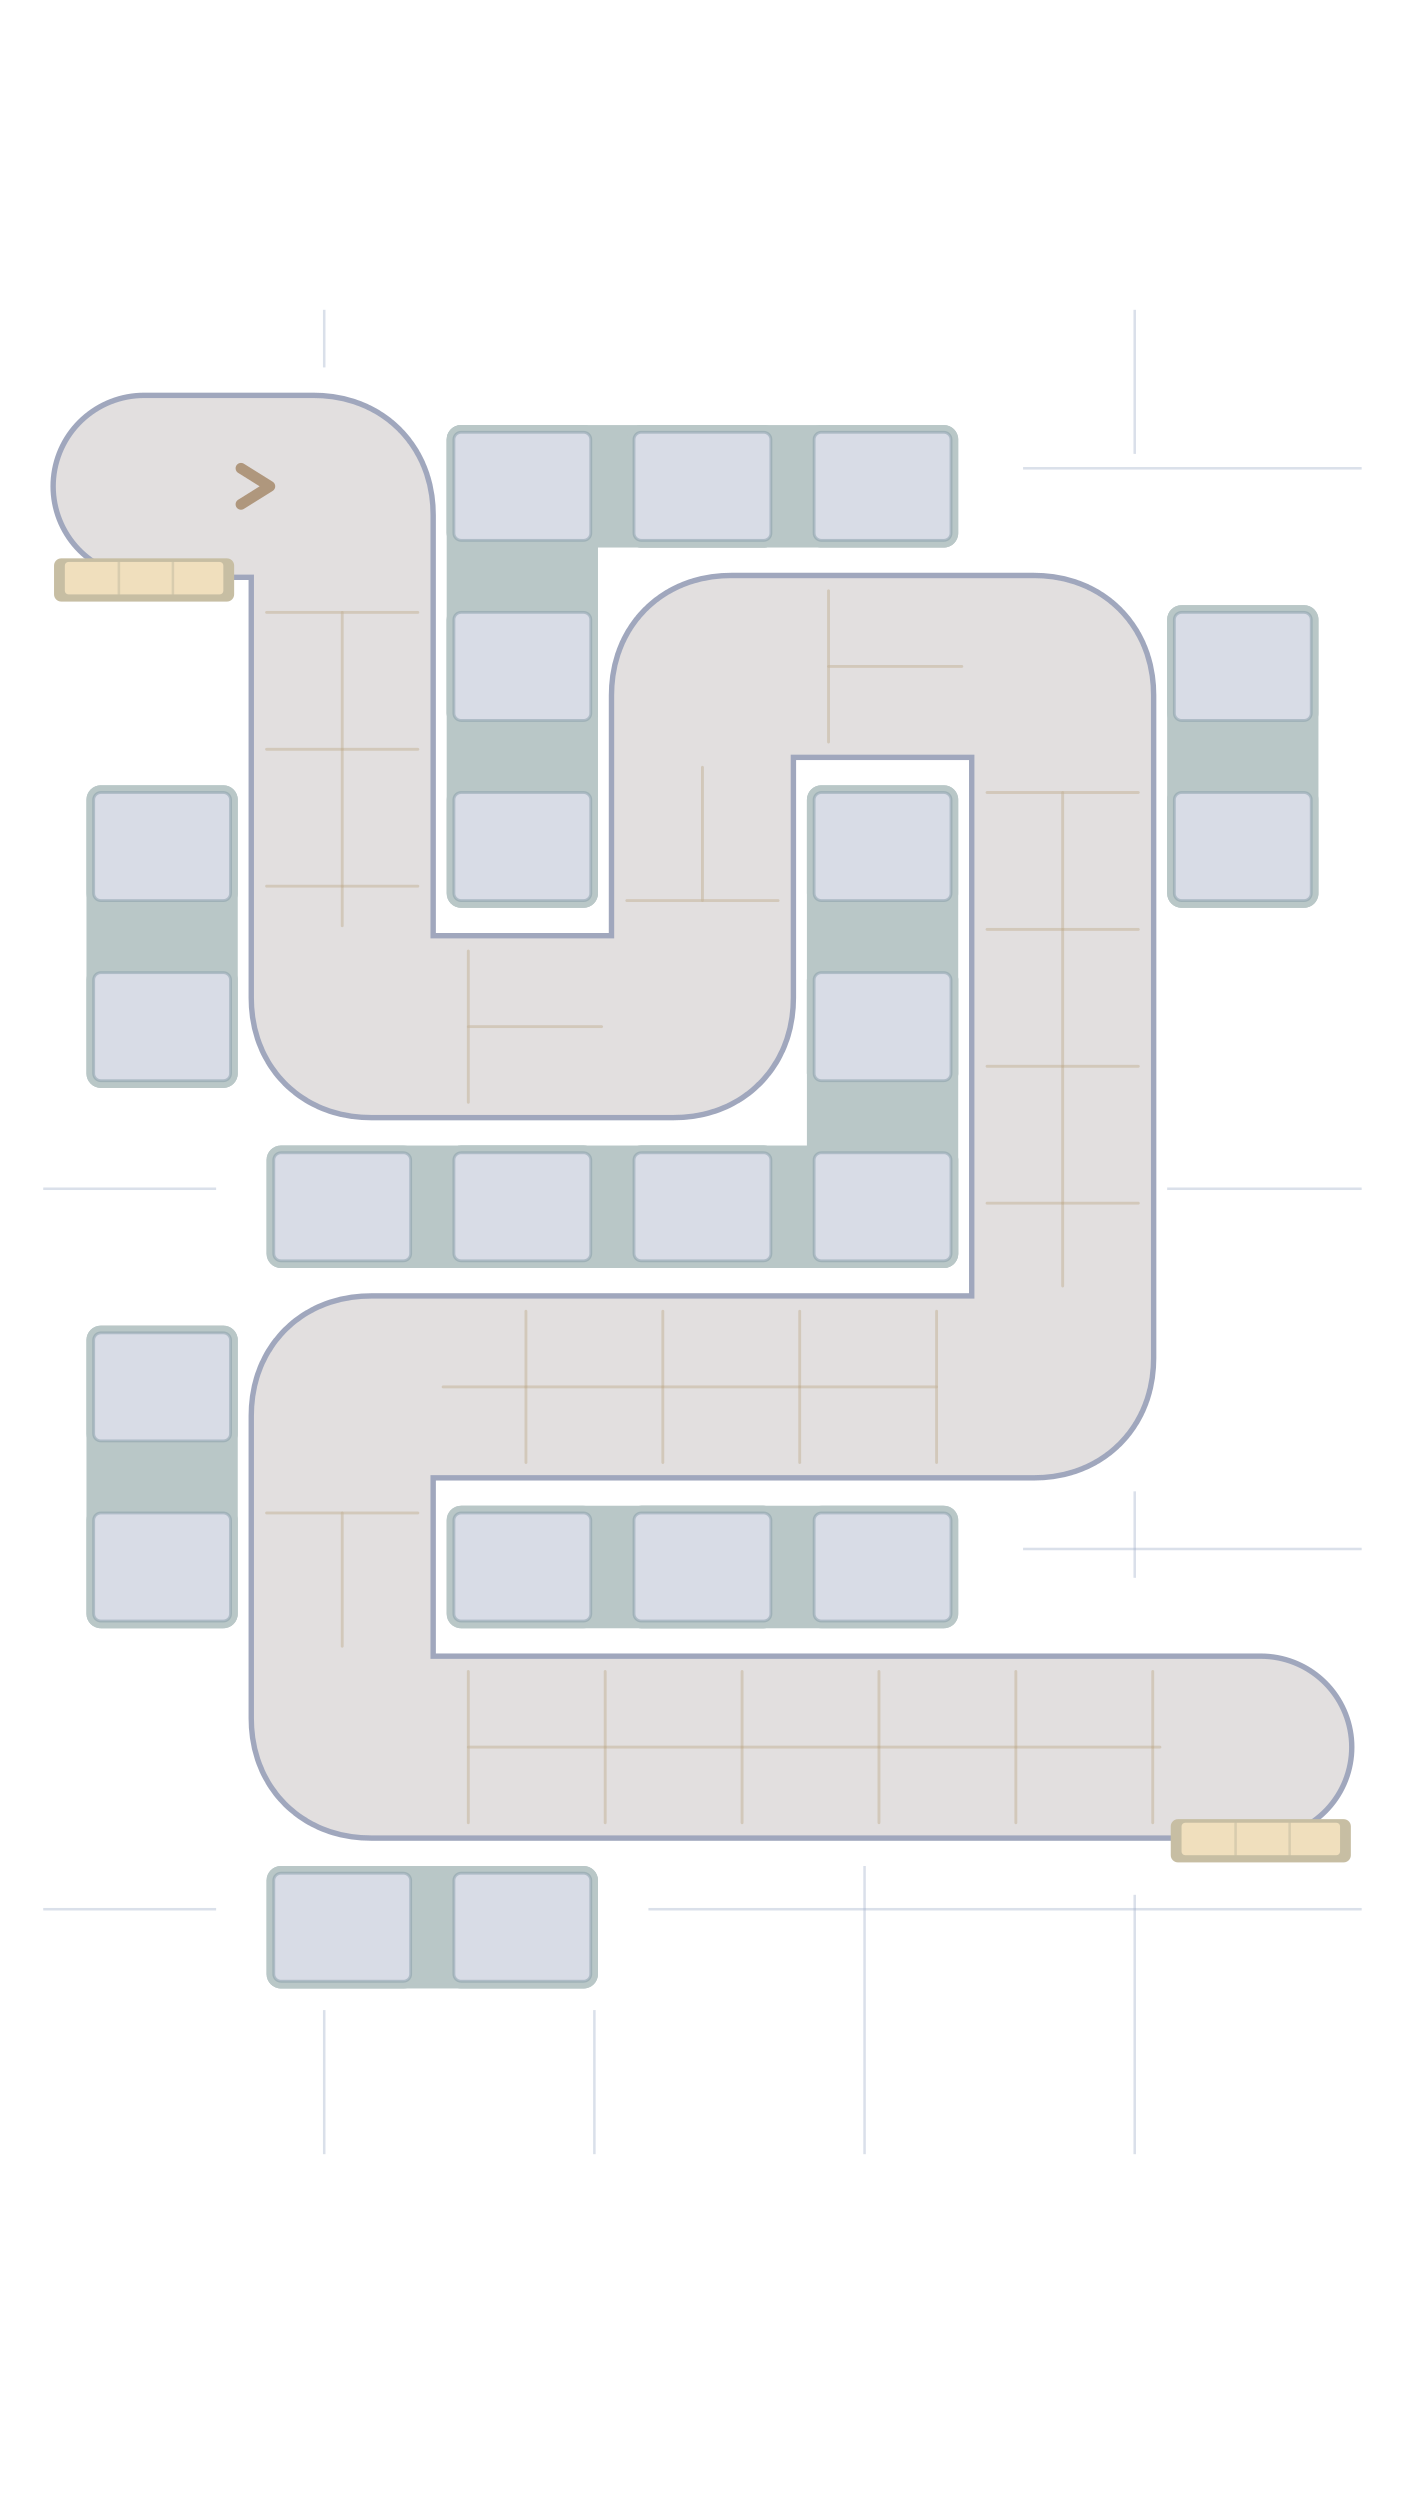
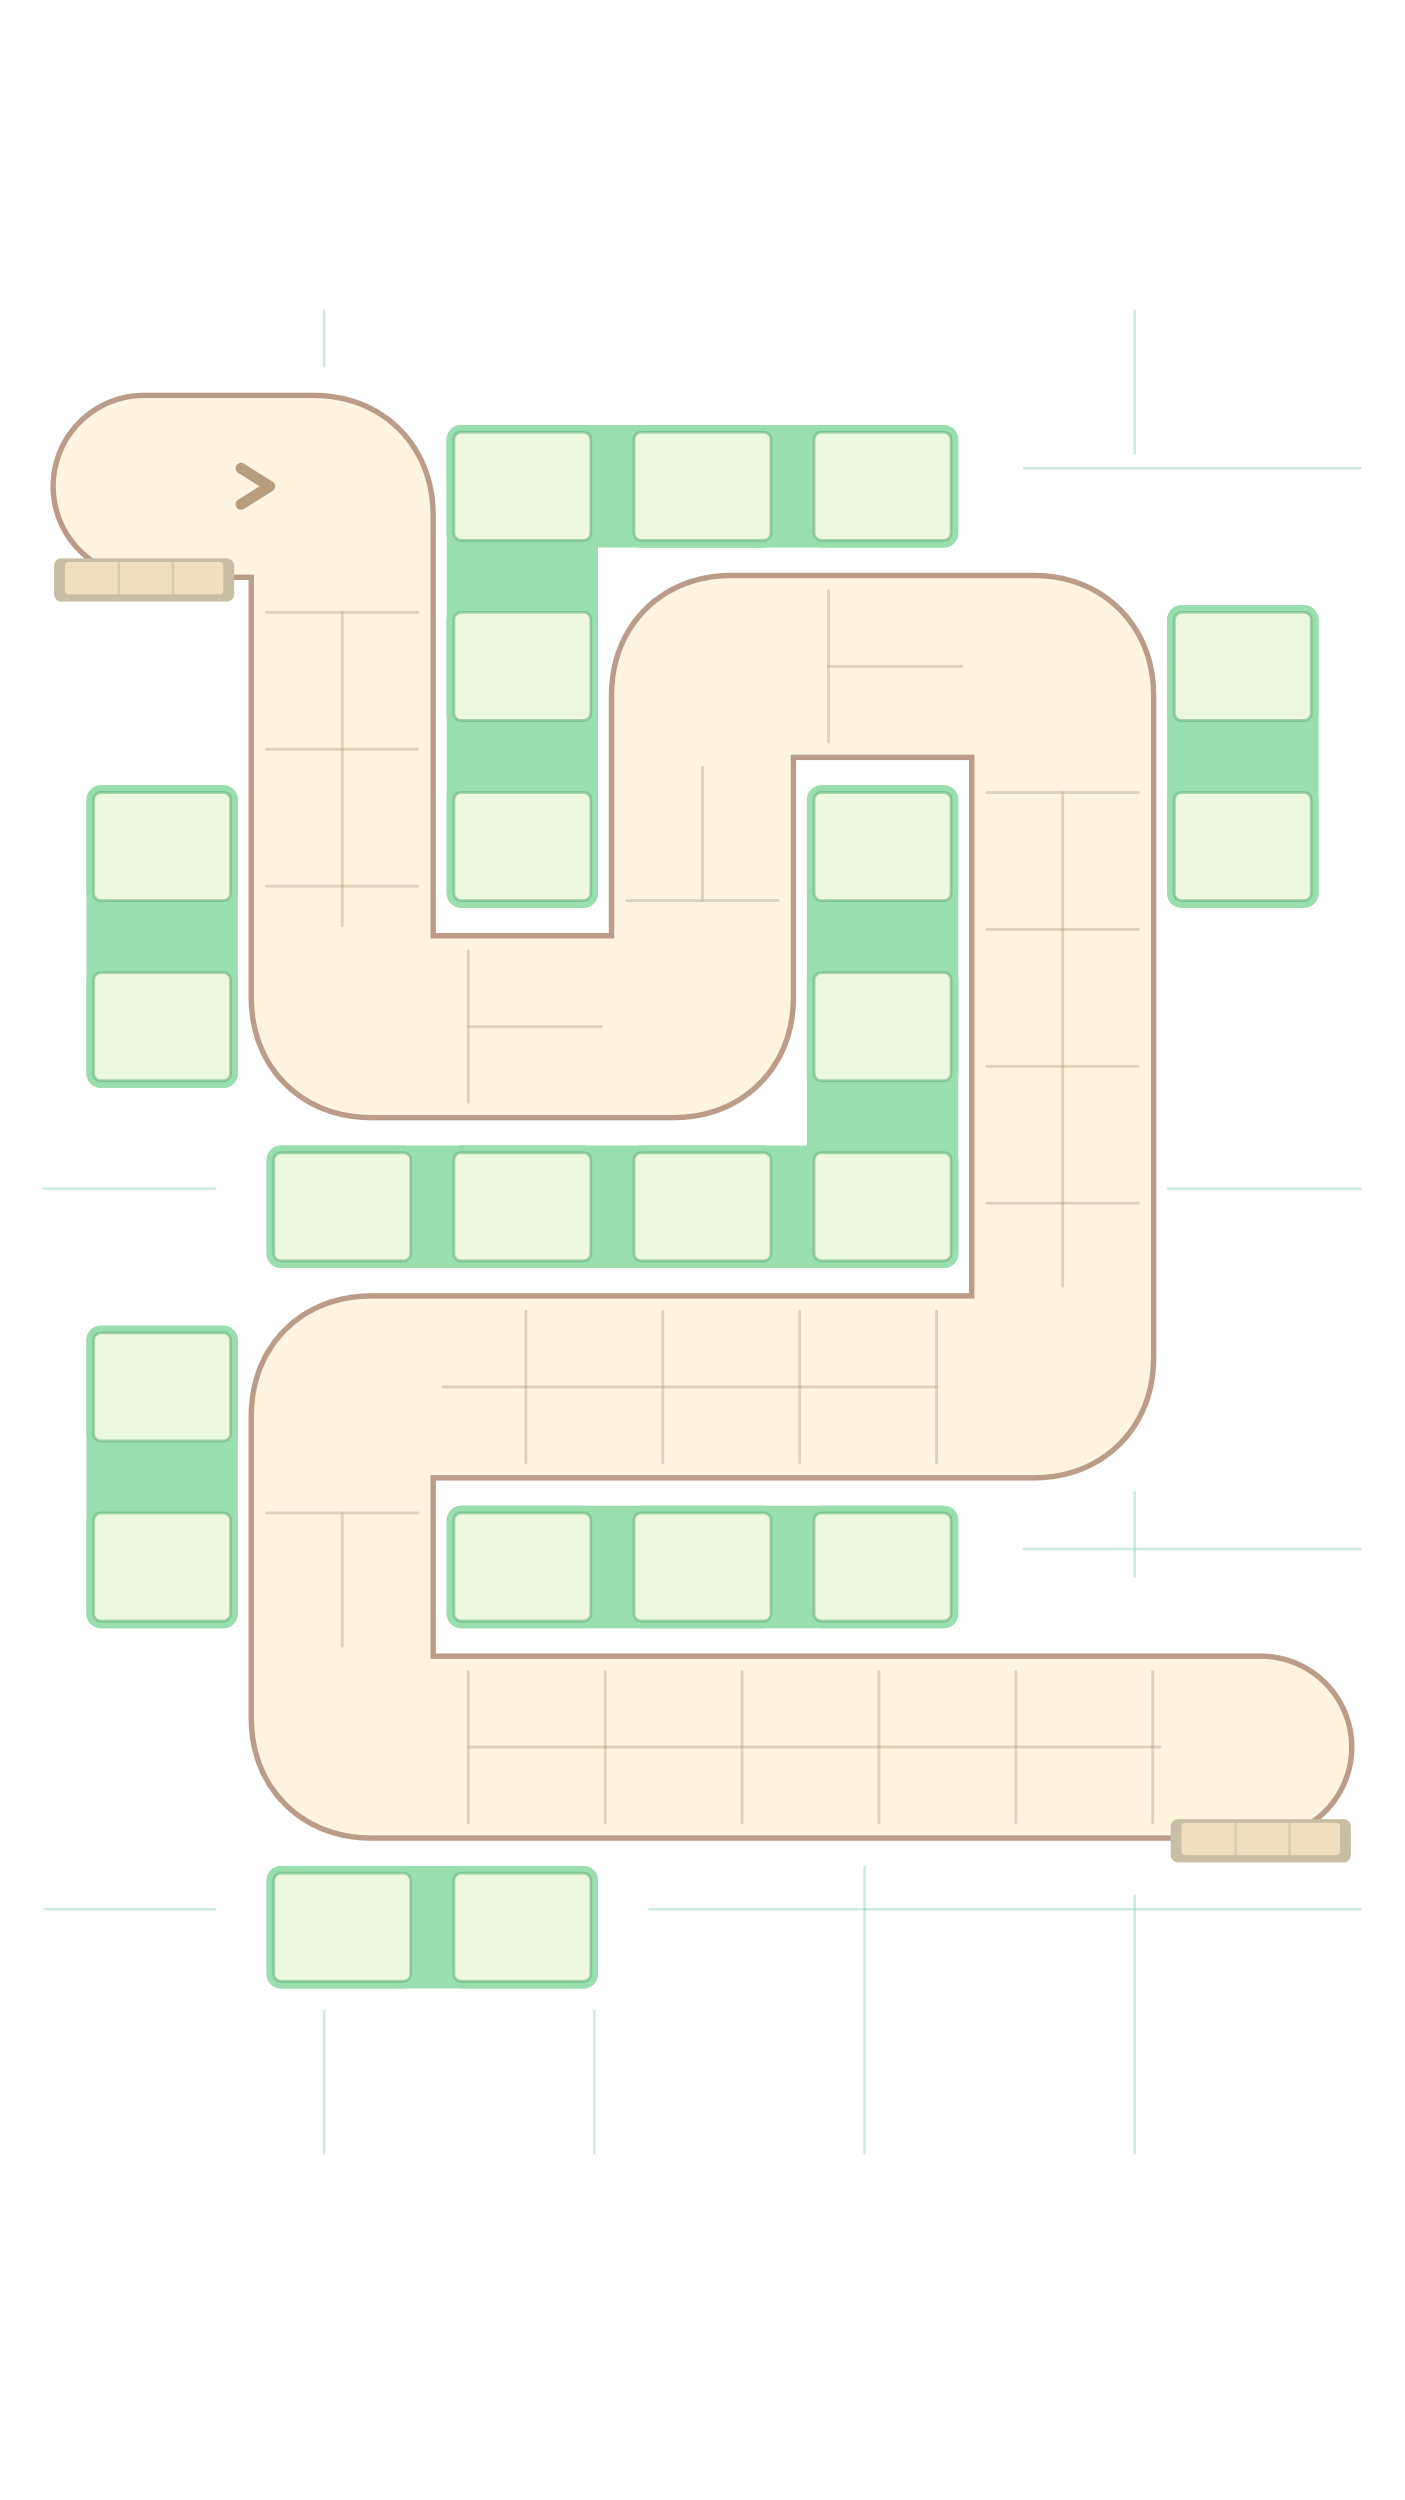
<svg xmlns="http://www.w3.org/2000/svg" width="780" height="1388" viewBox="0 0 390 694">
-   <path d="M284 130 L378 130 " fill="none" stroke="rgba(157,171,198,0.373)" stroke-width="0.7" stroke-linecap="butt" stroke-linejoin="miter" />
-   <path d="M12 330 L60 330 " fill="none" stroke="rgba(157,171,198,0.373)" stroke-width="0.7" stroke-linecap="butt" stroke-linejoin="miter" />
-   <path d="M324 330 L378 330 " fill="none" stroke="rgba(157,171,198,0.373)" stroke-width="0.7" stroke-linecap="butt" stroke-linejoin="miter" />
-   <path d="M284 430 L378 430 " fill="none" stroke="rgba(157,171,198,0.373)" stroke-width="0.7" stroke-linecap="butt" stroke-linejoin="miter" />
-   <path d="M12 530 L60 530 " fill="none" stroke="rgba(157,171,198,0.373)" stroke-width="0.7" stroke-linecap="butt" stroke-linejoin="miter" />
-   <path d="M180 530 L378 530 " fill="none" stroke="rgba(157,171,198,0.373)" stroke-width="0.7" stroke-linecap="butt" stroke-linejoin="miter" />
-   <path d="M90 86 L90 102 " fill="none" stroke="rgba(157,171,198,0.373)" stroke-width="0.7" stroke-linecap="butt" stroke-linejoin="miter" />
-   <path d="M90 558 L90 598 " fill="none" stroke="rgba(157,171,198,0.373)" stroke-width="0.7" stroke-linecap="butt" stroke-linejoin="miter" />
-   <path d="M165 558 L165 598 " fill="none" stroke="rgba(157,171,198,0.373)" stroke-width="0.7" stroke-linecap="butt" stroke-linejoin="miter" />
-   <path d="M240 518 L240 598 " fill="none" stroke="rgba(157,171,198,0.373)" stroke-width="0.7" stroke-linecap="butt" stroke-linejoin="miter" />
-   <path d="M315 86 L315 126 " fill="none" stroke="rgba(157,171,198,0.373)" stroke-width="0.7" stroke-linecap="butt" stroke-linejoin="miter" />
-   <path d="M315 414 L315 438 " fill="none" stroke="rgba(157,171,198,0.373)" stroke-width="0.7" stroke-linecap="butt" stroke-linejoin="miter" />
-   <path d="M315 526 L315 598 " fill="none" stroke="rgba(157,171,198,0.373)" stroke-width="0.7" stroke-linecap="butt" stroke-linejoin="miter" />
-   <path d="M40 135 L87 135 Q95 135 95 143 L95 277 Q95 285 103 285 L187 285 Q195 285 195 277 L195 193 Q195 185 203 185 L287 185 Q295 185 295 193 L295 377 Q295 385 287 385 L103 385 Q95 385 95 393 L95 477 Q95 485 103 485 L350 485 " fill="none" stroke="rgba(160,167,189,1)" stroke-width="52" stroke-linecap="round" stroke-linejoin="round" />
-   <path d="M40 135 L87 135 Q95 135 95 143 L95 277 Q95 285 103 285 L187 285 Q195 285 195 277 L195 193 Q195 185 203 185 L287 185 Q295 185 295 193 L295 377 Q295 385 287 385 L103 385 Q95 385 95 393 L95 477 Q95 485 103 485 L350 485 " fill="none" stroke="rgba(226,223,223,1)" stroke-width="49" stroke-linecap="round" stroke-linejoin="round" />
+   <path d="M284 130 L378 130 " fill="none" stroke="rgba(114,199,181,0.373)" stroke-width="0.7" stroke-linecap="butt" stroke-linejoin="miter" />
+   <path d="M12 330 L60 330 " fill="none" stroke="rgba(114,199,181,0.373)" stroke-width="0.7" stroke-linecap="butt" stroke-linejoin="miter" />
+   <path d="M324 330 L378 330 " fill="none" stroke="rgba(114,199,181,0.373)" stroke-width="0.7" stroke-linecap="butt" stroke-linejoin="miter" />
+   <path d="M284 430 L378 430 " fill="none" stroke="rgba(114,199,181,0.373)" stroke-width="0.7" stroke-linecap="butt" stroke-linejoin="miter" />
+   <path d="M12 530 L60 530 " fill="none" stroke="rgba(114,199,181,0.373)" stroke-width="0.7" stroke-linecap="butt" stroke-linejoin="miter" />
+   <path d="M180 530 L378 530 " fill="none" stroke="rgba(114,199,181,0.373)" stroke-width="0.7" stroke-linecap="butt" stroke-linejoin="miter" />
+   <path d="M90 86 L90 102 " fill="none" stroke="rgba(114,199,181,0.373)" stroke-width="0.7" stroke-linecap="butt" stroke-linejoin="miter" />
+   <path d="M90 558 L90 598 " fill="none" stroke="rgba(114,199,181,0.373)" stroke-width="0.7" stroke-linecap="butt" stroke-linejoin="miter" />
+   <path d="M165 558 L165 598 " fill="none" stroke="rgba(114,199,181,0.373)" stroke-width="0.7" stroke-linecap="butt" stroke-linejoin="miter" />
+   <path d="M240 518 L240 598 " fill="none" stroke="rgba(114,199,181,0.373)" stroke-width="0.7" stroke-linecap="butt" stroke-linejoin="miter" />
+   <path d="M315 86 L315 126 " fill="none" stroke="rgba(114,199,181,0.373)" stroke-width="0.7" stroke-linecap="butt" stroke-linejoin="miter" />
+   <path d="M315 414 L315 438 " fill="none" stroke="rgba(114,199,181,0.373)" stroke-width="0.7" stroke-linecap="butt" stroke-linejoin="miter" />
+   <path d="M315 526 L315 598 " fill="none" stroke="rgba(114,199,181,0.373)" stroke-width="0.7" stroke-linecap="butt" stroke-linejoin="miter" />
+   <path d="M40 135 L87 135 Q95 135 95 143 L95 277 Q95 285 103 285 L187 285 Q195 285 195 277 L195 193 Q195 185 203 185 L287 185 Q295 185 295 193 L295 377 Q295 385 287 385 L103 385 Q95 385 95 393 L95 477 Q95 485 103 485 L350 485 " fill="none" stroke="rgba(186,156,136,1)" stroke-width="52" stroke-linecap="round" stroke-linejoin="round" />
+   <path d="M40 135 L87 135 Q95 135 95 143 L95 277 Q95 285 103 285 L187 285 Q195 285 195 277 L195 193 Q195 185 203 185 L287 185 Q295 185 295 193 L295 377 Q295 385 287 385 L103 385 Q95 385 95 393 L95 477 Q95 485 103 485 L350 485 " fill="none" stroke="rgba(255,244,223,1)" stroke-width="49" stroke-linecap="round" stroke-linejoin="round" />
  <path d="M74 170 L116 170 " fill="none" stroke="rgba(196,181,155,0.549)" stroke-width="0.8" stroke-linecap="round" stroke-linejoin="round" />
  <path d="M95 170 L95 208 " fill="none" stroke="rgba(196,181,155,0.549)" stroke-width="0.8" stroke-linecap="round" stroke-linejoin="round" />
  <path d="M74 208 L116 208 " fill="none" stroke="rgba(196,181,155,0.549)" stroke-width="0.8" stroke-linecap="round" stroke-linejoin="round" />
  <path d="M95 208 L95 246 " fill="none" stroke="rgba(196,181,155,0.549)" stroke-width="0.8" stroke-linecap="round" stroke-linejoin="round" />
  <path d="M74 246 L116 246 " fill="none" stroke="rgba(196,181,155,0.549)" stroke-width="0.8" stroke-linecap="round" stroke-linejoin="round" />
  <path d="M95 246 L95 257 " fill="none" stroke="rgba(196,181,155,0.549)" stroke-width="0.8" stroke-linecap="round" stroke-linejoin="round" />
  <path d="M130 306 L130 264 " fill="none" stroke="rgba(196,181,155,0.549)" stroke-width="0.8" stroke-linecap="round" stroke-linejoin="round" />
  <path d="M130 285 L167 285 " fill="none" stroke="rgba(196,181,155,0.549)" stroke-width="0.8" stroke-linecap="round" stroke-linejoin="round" />
  <path d="M216 250 L174 250 " fill="none" stroke="rgba(196,181,155,0.549)" stroke-width="0.8" stroke-linecap="round" stroke-linejoin="round" />
  <path d="M195 250 L195 213 " fill="none" stroke="rgba(196,181,155,0.549)" stroke-width="0.8" stroke-linecap="round" stroke-linejoin="round" />
  <path d="M230 206 L230 164 " fill="none" stroke="rgba(196,181,155,0.549)" stroke-width="0.8" stroke-linecap="round" stroke-linejoin="round" />
  <path d="M230 185 L267 185 " fill="none" stroke="rgba(196,181,155,0.549)" stroke-width="0.8" stroke-linecap="round" stroke-linejoin="round" />
  <path d="M274 220 L316 220 " fill="none" stroke="rgba(196,181,155,0.549)" stroke-width="0.8" stroke-linecap="round" stroke-linejoin="round" />
  <path d="M295 220 L295 258 " fill="none" stroke="rgba(196,181,155,0.549)" stroke-width="0.8" stroke-linecap="round" stroke-linejoin="round" />
  <path d="M274 258 L316 258 " fill="none" stroke="rgba(196,181,155,0.549)" stroke-width="0.8" stroke-linecap="round" stroke-linejoin="round" />
  <path d="M295 258 L295 296 " fill="none" stroke="rgba(196,181,155,0.549)" stroke-width="0.8" stroke-linecap="round" stroke-linejoin="round" />
  <path d="M274 296 L316 296 " fill="none" stroke="rgba(196,181,155,0.549)" stroke-width="0.8" stroke-linecap="round" stroke-linejoin="round" />
  <path d="M295 296 L295 334 " fill="none" stroke="rgba(196,181,155,0.549)" stroke-width="0.8" stroke-linecap="round" stroke-linejoin="round" />
  <path d="M274 334 L316 334 " fill="none" stroke="rgba(196,181,155,0.549)" stroke-width="0.8" stroke-linecap="round" stroke-linejoin="round" />
  <path d="M295 334 L295 357 " fill="none" stroke="rgba(196,181,155,0.549)" stroke-width="0.8" stroke-linecap="round" stroke-linejoin="round" />
  <path d="M260 364 L260 406 " fill="none" stroke="rgba(196,181,155,0.549)" stroke-width="0.8" stroke-linecap="round" stroke-linejoin="round" />
  <path d="M260 385 L222 385 " fill="none" stroke="rgba(196,181,155,0.549)" stroke-width="0.8" stroke-linecap="round" stroke-linejoin="round" />
  <path d="M222 364 L222 406 " fill="none" stroke="rgba(196,181,155,0.549)" stroke-width="0.8" stroke-linecap="round" stroke-linejoin="round" />
  <path d="M222 385 L184 385 " fill="none" stroke="rgba(196,181,155,0.549)" stroke-width="0.8" stroke-linecap="round" stroke-linejoin="round" />
  <path d="M184 364 L184 406 " fill="none" stroke="rgba(196,181,155,0.549)" stroke-width="0.8" stroke-linecap="round" stroke-linejoin="round" />
  <path d="M184 385 L146 385 " fill="none" stroke="rgba(196,181,155,0.549)" stroke-width="0.8" stroke-linecap="round" stroke-linejoin="round" />
  <path d="M146 364 L146 406 " fill="none" stroke="rgba(196,181,155,0.549)" stroke-width="0.8" stroke-linecap="round" stroke-linejoin="round" />
  <path d="M146 385 L123 385 " fill="none" stroke="rgba(196,181,155,0.549)" stroke-width="0.8" stroke-linecap="round" stroke-linejoin="round" />
  <path d="M74 420 L116 420 " fill="none" stroke="rgba(196,181,155,0.549)" stroke-width="0.8" stroke-linecap="round" stroke-linejoin="round" />
  <path d="M95 420 L95 457 " fill="none" stroke="rgba(196,181,155,0.549)" stroke-width="0.8" stroke-linecap="round" stroke-linejoin="round" />
  <path d="M130 506 L130 464 " fill="none" stroke="rgba(196,181,155,0.549)" stroke-width="0.8" stroke-linecap="round" stroke-linejoin="round" />
  <path d="M130 485 L168 485 " fill="none" stroke="rgba(196,181,155,0.549)" stroke-width="0.8" stroke-linecap="round" stroke-linejoin="round" />
  <path d="M168 506 L168 464 " fill="none" stroke="rgba(196,181,155,0.549)" stroke-width="0.8" stroke-linecap="round" stroke-linejoin="round" />
  <path d="M168 485 L206 485 " fill="none" stroke="rgba(196,181,155,0.549)" stroke-width="0.8" stroke-linecap="round" stroke-linejoin="round" />
  <path d="M206 506 L206 464 " fill="none" stroke="rgba(196,181,155,0.549)" stroke-width="0.8" stroke-linecap="round" stroke-linejoin="round" />
  <path d="M206 485 L244 485 " fill="none" stroke="rgba(196,181,155,0.549)" stroke-width="0.8" stroke-linecap="round" stroke-linejoin="round" />
  <path d="M244 506 L244 464 " fill="none" stroke="rgba(196,181,155,0.549)" stroke-width="0.8" stroke-linecap="round" stroke-linejoin="round" />
  <path d="M244 485 L282 485 " fill="none" stroke="rgba(196,181,155,0.549)" stroke-width="0.8" stroke-linecap="round" stroke-linejoin="round" />
  <path d="M282 506 L282 464 " fill="none" stroke="rgba(196,181,155,0.549)" stroke-width="0.8" stroke-linecap="round" stroke-linejoin="round" />
  <path d="M282 485 L320 485 " fill="none" stroke="rgba(196,181,155,0.549)" stroke-width="0.8" stroke-linecap="round" stroke-linejoin="round" />
  <path d="M320 506 L320 464 " fill="none" stroke="rgba(196,181,155,0.549)" stroke-width="0.8" stroke-linecap="round" stroke-linejoin="round" />
  <path d="M320 485 L322 485 " fill="none" stroke="rgba(196,181,155,0.549)" stroke-width="0.8" stroke-linecap="round" stroke-linejoin="round" />
-   <rect x="124" y="118" width="42" height="84" rx="4" fill="rgba(185,199,199,1)" stroke="none" stroke-width="0.8" stroke-linecap="round" stroke-linejoin="round" />
-   <rect x="124" y="118" width="92" height="34" rx="4" fill="rgba(185,199,199,1)" stroke="none" stroke-width="0.8" stroke-linecap="round" stroke-linejoin="round" />
-   <rect x="174" y="118" width="92" height="34" rx="4" fill="rgba(185,199,199,1)" stroke="none" stroke-width="0.8" stroke-linecap="round" stroke-linejoin="round" />
-   <rect x="324" y="168" width="42" height="84" rx="4" fill="rgba(185,199,199,1)" stroke="none" stroke-width="0.8" stroke-linecap="round" stroke-linejoin="round" />
-   <rect x="24" y="218" width="42" height="84" rx="4" fill="rgba(185,199,199,1)" stroke="none" stroke-width="0.8" stroke-linecap="round" stroke-linejoin="round" />
-   <rect x="224" y="218" width="42" height="84" rx="4" fill="rgba(185,199,199,1)" stroke="none" stroke-width="0.8" stroke-linecap="round" stroke-linejoin="round" />
-   <rect x="224" y="268" width="42" height="84" rx="4" fill="rgba(185,199,199,1)" stroke="none" stroke-width="0.8" stroke-linecap="round" stroke-linejoin="round" />
-   <rect x="74" y="318" width="92" height="34" rx="4" fill="rgba(185,199,199,1)" stroke="none" stroke-width="0.8" stroke-linecap="round" stroke-linejoin="round" />
-   <rect x="124" y="168" width="42" height="84" rx="4" fill="rgba(185,199,199,1)" stroke="none" stroke-width="0.8" stroke-linecap="round" stroke-linejoin="round" />
-   <rect x="124" y="318" width="92" height="34" rx="4" fill="rgba(185,199,199,1)" stroke="none" stroke-width="0.8" stroke-linecap="round" stroke-linejoin="round" />
-   <rect x="24" y="368" width="42" height="84" rx="4" fill="rgba(185,199,199,1)" stroke="none" stroke-width="0.8" stroke-linecap="round" stroke-linejoin="round" />
-   <rect x="174" y="418" width="92" height="34" rx="4" fill="rgba(185,199,199,1)" stroke="none" stroke-width="0.8" stroke-linecap="round" stroke-linejoin="round" />
-   <rect x="174" y="318" width="92" height="34" rx="4" fill="rgba(185,199,199,1)" stroke="none" stroke-width="0.8" stroke-linecap="round" stroke-linejoin="round" />
-   <rect x="124" y="418" width="92" height="34" rx="4" fill="rgba(185,199,199,1)" stroke="none" stroke-width="0.8" stroke-linecap="round" stroke-linejoin="round" />
-   <rect x="74" y="518" width="92" height="34" rx="4" fill="rgba(185,199,199,1)" stroke="none" stroke-width="0.8" stroke-linecap="round" stroke-linejoin="round" />
-   <rect x="124" y="118" width="42" height="34" rx="4" fill="rgba(185,199,199,1)" stroke="none" stroke-width="0.8" stroke-linecap="round" stroke-linejoin="round" />
-   <rect x="224" y="118" width="42" height="34" rx="4" fill="rgba(185,199,199,1)" stroke="none" stroke-width="0.8" stroke-linecap="round" stroke-linejoin="round" />
-   <rect x="324" y="168" width="42" height="34" rx="4" fill="rgba(185,199,199,1)" stroke="none" stroke-width="0.8" stroke-linecap="round" stroke-linejoin="round" />
-   <rect x="24" y="218" width="42" height="34" rx="4" fill="rgba(185,199,199,1)" stroke="none" stroke-width="0.8" stroke-linecap="round" stroke-linejoin="round" />
-   <rect x="24" y="268" width="42" height="34" rx="4" fill="rgba(185,199,199,1)" stroke="none" stroke-width="0.8" stroke-linecap="round" stroke-linejoin="round" />
-   <rect x="224" y="268" width="42" height="34" rx="4" fill="rgba(185,199,199,1)" stroke="none" stroke-width="0.8" stroke-linecap="round" stroke-linejoin="round" />
-   <rect x="74" y="318" width="42" height="34" rx="4" fill="rgba(185,199,199,1)" stroke="none" stroke-width="0.8" stroke-linecap="round" stroke-linejoin="round" />
-   <rect x="124" y="218" width="42" height="34" rx="4" fill="rgba(185,199,199,1)" stroke="none" stroke-width="0.8" stroke-linecap="round" stroke-linejoin="round" />
-   <rect x="124" y="318" width="42" height="34" rx="4" fill="rgba(185,199,199,1)" stroke="none" stroke-width="0.8" stroke-linecap="round" stroke-linejoin="round" />
-   <rect x="224" y="218" width="42" height="34" rx="4" fill="rgba(185,199,199,1)" stroke="none" stroke-width="0.8" stroke-linecap="round" stroke-linejoin="round" />
-   <rect x="24" y="418" width="42" height="34" rx="4" fill="rgba(185,199,199,1)" stroke="none" stroke-width="0.8" stroke-linecap="round" stroke-linejoin="round" />
-   <rect x="24" y="368" width="42" height="34" rx="4" fill="rgba(185,199,199,1)" stroke="none" stroke-width="0.8" stroke-linecap="round" stroke-linejoin="round" />
-   <rect x="224" y="418" width="42" height="34" rx="4" fill="rgba(185,199,199,1)" stroke="none" stroke-width="0.8" stroke-linecap="round" stroke-linejoin="round" />
-   <rect x="224" y="318" width="42" height="34" rx="4" fill="rgba(185,199,199,1)" stroke="none" stroke-width="0.8" stroke-linecap="round" stroke-linejoin="round" />
-   <rect x="124" y="418" width="42" height="34" rx="4" fill="rgba(185,199,199,1)" stroke="none" stroke-width="0.8" stroke-linecap="round" stroke-linejoin="round" />
-   <rect x="174" y="318" width="42" height="34" rx="4" fill="rgba(185,199,199,1)" stroke="none" stroke-width="0.8" stroke-linecap="round" stroke-linejoin="round" />
-   <rect x="74" y="518" width="42" height="34" rx="4" fill="rgba(185,199,199,1)" stroke="none" stroke-width="0.8" stroke-linecap="round" stroke-linejoin="round" />
-   <rect x="174" y="418" width="42" height="34" rx="4" fill="rgba(185,199,199,1)" stroke="none" stroke-width="0.8" stroke-linecap="round" stroke-linejoin="round" />
-   <rect x="124" y="518" width="42" height="34" rx="4" fill="rgba(185,199,199,1)" stroke="none" stroke-width="0.8" stroke-linecap="round" stroke-linejoin="round" />
-   <rect x="124" y="168" width="42" height="34" rx="4" fill="rgba(185,199,199,1)" stroke="none" stroke-width="0.8" stroke-linecap="round" stroke-linejoin="round" />
-   <rect x="324" y="218" width="42" height="34" rx="4" fill="rgba(185,199,199,1)" stroke="none" stroke-width="0.8" stroke-linecap="round" stroke-linejoin="round" />
-   <rect x="174" y="118" width="42" height="34" rx="4" fill="rgba(185,199,199,1)" stroke="none" stroke-width="0.8" stroke-linecap="round" stroke-linejoin="round" />
-   <rect x="126" y="120" width="38" height="30" rx="2" fill="rgba(216,220,230,1)" stroke="none" stroke-width="0.8" stroke-linecap="round" stroke-linejoin="round" />
-   <rect x="126" y="120" width="38" height="30" rx="2" fill="none" stroke="rgba(134,155,168,0.49)" stroke-width="0.8" stroke-linecap="round" stroke-linejoin="round" />
-   <rect x="226" y="120" width="38" height="30" rx="2" fill="rgba(216,220,230,1)" stroke="none" stroke-width="0.8" stroke-linecap="round" stroke-linejoin="round" />
-   <rect x="226" y="120" width="38" height="30" rx="2" fill="none" stroke="rgba(134,155,168,0.49)" stroke-width="0.8" stroke-linecap="round" stroke-linejoin="round" />
-   <rect x="326" y="170" width="38" height="30" rx="2" fill="rgba(216,220,230,1)" stroke="none" stroke-width="0.8" stroke-linecap="round" stroke-linejoin="round" />
-   <rect x="326" y="170" width="38" height="30" rx="2" fill="none" stroke="rgba(134,155,168,0.49)" stroke-width="0.8" stroke-linecap="round" stroke-linejoin="round" />
-   <rect x="26" y="220" width="38" height="30" rx="2" fill="rgba(216,220,230,1)" stroke="none" stroke-width="0.8" stroke-linecap="round" stroke-linejoin="round" />
-   <rect x="26" y="220" width="38" height="30" rx="2" fill="none" stroke="rgba(134,155,168,0.49)" stroke-width="0.8" stroke-linecap="round" stroke-linejoin="round" />
-   <rect x="26" y="270" width="38" height="30" rx="2" fill="rgba(216,220,230,1)" stroke="none" stroke-width="0.8" stroke-linecap="round" stroke-linejoin="round" />
-   <rect x="26" y="270" width="38" height="30" rx="2" fill="none" stroke="rgba(134,155,168,0.49)" stroke-width="0.8" stroke-linecap="round" stroke-linejoin="round" />
-   <rect x="226" y="270" width="38" height="30" rx="2" fill="rgba(216,220,230,1)" stroke="none" stroke-width="0.8" stroke-linecap="round" stroke-linejoin="round" />
-   <rect x="226" y="270" width="38" height="30" rx="2" fill="none" stroke="rgba(134,155,168,0.49)" stroke-width="0.8" stroke-linecap="round" stroke-linejoin="round" />
-   <rect x="76" y="320" width="38" height="30" rx="2" fill="rgba(216,220,230,1)" stroke="none" stroke-width="0.8" stroke-linecap="round" stroke-linejoin="round" />
-   <rect x="76" y="320" width="38" height="30" rx="2" fill="none" stroke="rgba(134,155,168,0.49)" stroke-width="0.8" stroke-linecap="round" stroke-linejoin="round" />
-   <rect x="126" y="220" width="38" height="30" rx="2" fill="rgba(216,220,230,1)" stroke="none" stroke-width="0.8" stroke-linecap="round" stroke-linejoin="round" />
-   <rect x="126" y="220" width="38" height="30" rx="2" fill="none" stroke="rgba(134,155,168,0.49)" stroke-width="0.8" stroke-linecap="round" stroke-linejoin="round" />
-   <rect x="126" y="320" width="38" height="30" rx="2" fill="rgba(216,220,230,1)" stroke="none" stroke-width="0.8" stroke-linecap="round" stroke-linejoin="round" />
-   <rect x="126" y="320" width="38" height="30" rx="2" fill="none" stroke="rgba(134,155,168,0.49)" stroke-width="0.8" stroke-linecap="round" stroke-linejoin="round" />
-   <rect x="226" y="220" width="38" height="30" rx="2" fill="rgba(216,220,230,1)" stroke="none" stroke-width="0.8" stroke-linecap="round" stroke-linejoin="round" />
-   <rect x="226" y="220" width="38" height="30" rx="2" fill="none" stroke="rgba(134,155,168,0.49)" stroke-width="0.8" stroke-linecap="round" stroke-linejoin="round" />
-   <rect x="26" y="420" width="38" height="30" rx="2" fill="rgba(216,220,230,1)" stroke="none" stroke-width="0.8" stroke-linecap="round" stroke-linejoin="round" />
-   <rect x="26" y="420" width="38" height="30" rx="2" fill="none" stroke="rgba(134,155,168,0.49)" stroke-width="0.8" stroke-linecap="round" stroke-linejoin="round" />
-   <rect x="26" y="370" width="38" height="30" rx="2" fill="rgba(216,220,230,1)" stroke="none" stroke-width="0.8" stroke-linecap="round" stroke-linejoin="round" />
-   <rect x="26" y="370" width="38" height="30" rx="2" fill="none" stroke="rgba(134,155,168,0.49)" stroke-width="0.8" stroke-linecap="round" stroke-linejoin="round" />
-   <rect x="226" y="420" width="38" height="30" rx="2" fill="rgba(216,220,230,1)" stroke="none" stroke-width="0.8" stroke-linecap="round" stroke-linejoin="round" />
-   <rect x="226" y="420" width="38" height="30" rx="2" fill="none" stroke="rgba(134,155,168,0.49)" stroke-width="0.8" stroke-linecap="round" stroke-linejoin="round" />
-   <rect x="226" y="320" width="38" height="30" rx="2" fill="rgba(216,220,230,1)" stroke="none" stroke-width="0.8" stroke-linecap="round" stroke-linejoin="round" />
-   <rect x="226" y="320" width="38" height="30" rx="2" fill="none" stroke="rgba(134,155,168,0.49)" stroke-width="0.8" stroke-linecap="round" stroke-linejoin="round" />
-   <rect x="126" y="420" width="38" height="30" rx="2" fill="rgba(216,220,230,1)" stroke="none" stroke-width="0.8" stroke-linecap="round" stroke-linejoin="round" />
-   <rect x="126" y="420" width="38" height="30" rx="2" fill="none" stroke="rgba(134,155,168,0.49)" stroke-width="0.8" stroke-linecap="round" stroke-linejoin="round" />
-   <rect x="176" y="320" width="38" height="30" rx="2" fill="rgba(216,220,230,1)" stroke="none" stroke-width="0.8" stroke-linecap="round" stroke-linejoin="round" />
-   <rect x="176" y="320" width="38" height="30" rx="2" fill="none" stroke="rgba(134,155,168,0.49)" stroke-width="0.8" stroke-linecap="round" stroke-linejoin="round" />
-   <rect x="76" y="520" width="38" height="30" rx="2" fill="rgba(216,220,230,1)" stroke="none" stroke-width="0.8" stroke-linecap="round" stroke-linejoin="round" />
-   <rect x="76" y="520" width="38" height="30" rx="2" fill="none" stroke="rgba(134,155,168,0.49)" stroke-width="0.8" stroke-linecap="round" stroke-linejoin="round" />
-   <rect x="176" y="420" width="38" height="30" rx="2" fill="rgba(216,220,230,1)" stroke="none" stroke-width="0.8" stroke-linecap="round" stroke-linejoin="round" />
-   <rect x="176" y="420" width="38" height="30" rx="2" fill="none" stroke="rgba(134,155,168,0.49)" stroke-width="0.8" stroke-linecap="round" stroke-linejoin="round" />
-   <rect x="126" y="520" width="38" height="30" rx="2" fill="rgba(216,220,230,1)" stroke="none" stroke-width="0.8" stroke-linecap="round" stroke-linejoin="round" />
-   <rect x="126" y="520" width="38" height="30" rx="2" fill="none" stroke="rgba(134,155,168,0.49)" stroke-width="0.8" stroke-linecap="round" stroke-linejoin="round" />
-   <rect x="126" y="170" width="38" height="30" rx="2" fill="rgba(216,220,230,1)" stroke="none" stroke-width="0.8" stroke-linecap="round" stroke-linejoin="round" />
-   <rect x="126" y="170" width="38" height="30" rx="2" fill="none" stroke="rgba(134,155,168,0.49)" stroke-width="0.8" stroke-linecap="round" stroke-linejoin="round" />
-   <rect x="326" y="220" width="38" height="30" rx="2" fill="rgba(216,220,230,1)" stroke="none" stroke-width="0.8" stroke-linecap="round" stroke-linejoin="round" />
-   <rect x="326" y="220" width="38" height="30" rx="2" fill="none" stroke="rgba(134,155,168,0.49)" stroke-width="0.8" stroke-linecap="round" stroke-linejoin="round" />
-   <rect x="176" y="120" width="38" height="30" rx="2" fill="rgba(216,220,230,1)" stroke="none" stroke-width="0.8" stroke-linecap="round" stroke-linejoin="round" />
-   <rect x="176" y="120" width="38" height="30" rx="2" fill="none" stroke="rgba(134,155,168,0.49)" stroke-width="0.8" stroke-linecap="round" stroke-linejoin="round" />
+   <rect x="124" y="118" width="42" height="84" rx="4" fill="rgba(152,222,175,1)" stroke="none" stroke-width="0.8" stroke-linecap="round" stroke-linejoin="round" />
+   <rect x="124" y="118" width="92" height="34" rx="4" fill="rgba(152,222,175,1)" stroke="none" stroke-width="0.8" stroke-linecap="round" stroke-linejoin="round" />
+   <rect x="174" y="118" width="92" height="34" rx="4" fill="rgba(152,222,175,1)" stroke="none" stroke-width="0.8" stroke-linecap="round" stroke-linejoin="round" />
+   <rect x="324" y="168" width="42" height="84" rx="4" fill="rgba(152,222,175,1)" stroke="none" stroke-width="0.8" stroke-linecap="round" stroke-linejoin="round" />
+   <rect x="24" y="218" width="42" height="84" rx="4" fill="rgba(152,222,175,1)" stroke="none" stroke-width="0.8" stroke-linecap="round" stroke-linejoin="round" />
+   <rect x="224" y="218" width="42" height="84" rx="4" fill="rgba(152,222,175,1)" stroke="none" stroke-width="0.8" stroke-linecap="round" stroke-linejoin="round" />
+   <rect x="224" y="268" width="42" height="84" rx="4" fill="rgba(152,222,175,1)" stroke="none" stroke-width="0.8" stroke-linecap="round" stroke-linejoin="round" />
+   <rect x="74" y="318" width="92" height="34" rx="4" fill="rgba(152,222,175,1)" stroke="none" stroke-width="0.8" stroke-linecap="round" stroke-linejoin="round" />
+   <rect x="124" y="168" width="42" height="84" rx="4" fill="rgba(152,222,175,1)" stroke="none" stroke-width="0.8" stroke-linecap="round" stroke-linejoin="round" />
+   <rect x="124" y="318" width="92" height="34" rx="4" fill="rgba(152,222,175,1)" stroke="none" stroke-width="0.8" stroke-linecap="round" stroke-linejoin="round" />
+   <rect x="24" y="368" width="42" height="84" rx="4" fill="rgba(152,222,175,1)" stroke="none" stroke-width="0.8" stroke-linecap="round" stroke-linejoin="round" />
+   <rect x="174" y="418" width="92" height="34" rx="4" fill="rgba(152,222,175,1)" stroke="none" stroke-width="0.8" stroke-linecap="round" stroke-linejoin="round" />
+   <rect x="174" y="318" width="92" height="34" rx="4" fill="rgba(152,222,175,1)" stroke="none" stroke-width="0.8" stroke-linecap="round" stroke-linejoin="round" />
+   <rect x="124" y="418" width="92" height="34" rx="4" fill="rgba(152,222,175,1)" stroke="none" stroke-width="0.8" stroke-linecap="round" stroke-linejoin="round" />
+   <rect x="74" y="518" width="92" height="34" rx="4" fill="rgba(152,222,175,1)" stroke="none" stroke-width="0.8" stroke-linecap="round" stroke-linejoin="round" />
+   <rect x="124" y="118" width="42" height="34" rx="4" fill="rgba(152,222,175,1)" stroke="none" stroke-width="0.8" stroke-linecap="round" stroke-linejoin="round" />
+   <rect x="224" y="118" width="42" height="34" rx="4" fill="rgba(152,222,175,1)" stroke="none" stroke-width="0.8" stroke-linecap="round" stroke-linejoin="round" />
+   <rect x="324" y="168" width="42" height="34" rx="4" fill="rgba(152,222,175,1)" stroke="none" stroke-width="0.8" stroke-linecap="round" stroke-linejoin="round" />
+   <rect x="24" y="218" width="42" height="34" rx="4" fill="rgba(152,222,175,1)" stroke="none" stroke-width="0.8" stroke-linecap="round" stroke-linejoin="round" />
+   <rect x="24" y="268" width="42" height="34" rx="4" fill="rgba(152,222,175,1)" stroke="none" stroke-width="0.8" stroke-linecap="round" stroke-linejoin="round" />
+   <rect x="224" y="268" width="42" height="34" rx="4" fill="rgba(152,222,175,1)" stroke="none" stroke-width="0.8" stroke-linecap="round" stroke-linejoin="round" />
+   <rect x="74" y="318" width="42" height="34" rx="4" fill="rgba(152,222,175,1)" stroke="none" stroke-width="0.8" stroke-linecap="round" stroke-linejoin="round" />
+   <rect x="124" y="218" width="42" height="34" rx="4" fill="rgba(152,222,175,1)" stroke="none" stroke-width="0.8" stroke-linecap="round" stroke-linejoin="round" />
+   <rect x="124" y="318" width="42" height="34" rx="4" fill="rgba(152,222,175,1)" stroke="none" stroke-width="0.8" stroke-linecap="round" stroke-linejoin="round" />
+   <rect x="224" y="218" width="42" height="34" rx="4" fill="rgba(152,222,175,1)" stroke="none" stroke-width="0.8" stroke-linecap="round" stroke-linejoin="round" />
+   <rect x="24" y="418" width="42" height="34" rx="4" fill="rgba(152,222,175,1)" stroke="none" stroke-width="0.8" stroke-linecap="round" stroke-linejoin="round" />
+   <rect x="24" y="368" width="42" height="34" rx="4" fill="rgba(152,222,175,1)" stroke="none" stroke-width="0.8" stroke-linecap="round" stroke-linejoin="round" />
+   <rect x="224" y="418" width="42" height="34" rx="4" fill="rgba(152,222,175,1)" stroke="none" stroke-width="0.8" stroke-linecap="round" stroke-linejoin="round" />
+   <rect x="224" y="318" width="42" height="34" rx="4" fill="rgba(152,222,175,1)" stroke="none" stroke-width="0.8" stroke-linecap="round" stroke-linejoin="round" />
+   <rect x="124" y="418" width="42" height="34" rx="4" fill="rgba(152,222,175,1)" stroke="none" stroke-width="0.8" stroke-linecap="round" stroke-linejoin="round" />
+   <rect x="174" y="318" width="42" height="34" rx="4" fill="rgba(152,222,175,1)" stroke="none" stroke-width="0.8" stroke-linecap="round" stroke-linejoin="round" />
+   <rect x="74" y="518" width="42" height="34" rx="4" fill="rgba(152,222,175,1)" stroke="none" stroke-width="0.8" stroke-linecap="round" stroke-linejoin="round" />
+   <rect x="174" y="418" width="42" height="34" rx="4" fill="rgba(152,222,175,1)" stroke="none" stroke-width="0.8" stroke-linecap="round" stroke-linejoin="round" />
+   <rect x="124" y="518" width="42" height="34" rx="4" fill="rgba(152,222,175,1)" stroke="none" stroke-width="0.8" stroke-linecap="round" stroke-linejoin="round" />
+   <rect x="124" y="168" width="42" height="34" rx="4" fill="rgba(152,222,175,1)" stroke="none" stroke-width="0.8" stroke-linecap="round" stroke-linejoin="round" />
+   <rect x="324" y="218" width="42" height="34" rx="4" fill="rgba(152,222,175,1)" stroke="none" stroke-width="0.8" stroke-linecap="round" stroke-linejoin="round" />
+   <rect x="174" y="118" width="42" height="34" rx="4" fill="rgba(152,222,175,1)" stroke="none" stroke-width="0.8" stroke-linecap="round" stroke-linejoin="round" />
+   <rect x="126" y="120" width="38" height="30" rx="2" fill="rgba(236,248,223,1)" stroke="none" stroke-width="0.8" stroke-linecap="round" stroke-linejoin="round" />
+   <rect x="126" y="120" width="38" height="30" rx="2" fill="none" stroke="rgba(92,171,113,0.49)" stroke-width="0.8" stroke-linecap="round" stroke-linejoin="round" />
+   <rect x="226" y="120" width="38" height="30" rx="2" fill="rgba(236,248,223,1)" stroke="none" stroke-width="0.8" stroke-linecap="round" stroke-linejoin="round" />
+   <rect x="226" y="120" width="38" height="30" rx="2" fill="none" stroke="rgba(92,171,113,0.49)" stroke-width="0.8" stroke-linecap="round" stroke-linejoin="round" />
+   <rect x="326" y="170" width="38" height="30" rx="2" fill="rgba(236,248,223,1)" stroke="none" stroke-width="0.8" stroke-linecap="round" stroke-linejoin="round" />
+   <rect x="326" y="170" width="38" height="30" rx="2" fill="none" stroke="rgba(92,171,113,0.49)" stroke-width="0.8" stroke-linecap="round" stroke-linejoin="round" />
+   <rect x="26" y="220" width="38" height="30" rx="2" fill="rgba(236,248,223,1)" stroke="none" stroke-width="0.8" stroke-linecap="round" stroke-linejoin="round" />
+   <rect x="26" y="220" width="38" height="30" rx="2" fill="none" stroke="rgba(92,171,113,0.49)" stroke-width="0.8" stroke-linecap="round" stroke-linejoin="round" />
+   <rect x="26" y="270" width="38" height="30" rx="2" fill="rgba(236,248,223,1)" stroke="none" stroke-width="0.8" stroke-linecap="round" stroke-linejoin="round" />
+   <rect x="26" y="270" width="38" height="30" rx="2" fill="none" stroke="rgba(92,171,113,0.49)" stroke-width="0.8" stroke-linecap="round" stroke-linejoin="round" />
+   <rect x="226" y="270" width="38" height="30" rx="2" fill="rgba(236,248,223,1)" stroke="none" stroke-width="0.8" stroke-linecap="round" stroke-linejoin="round" />
+   <rect x="226" y="270" width="38" height="30" rx="2" fill="none" stroke="rgba(92,171,113,0.49)" stroke-width="0.8" stroke-linecap="round" stroke-linejoin="round" />
+   <rect x="76" y="320" width="38" height="30" rx="2" fill="rgba(236,248,223,1)" stroke="none" stroke-width="0.8" stroke-linecap="round" stroke-linejoin="round" />
+   <rect x="76" y="320" width="38" height="30" rx="2" fill="none" stroke="rgba(92,171,113,0.49)" stroke-width="0.8" stroke-linecap="round" stroke-linejoin="round" />
+   <rect x="126" y="220" width="38" height="30" rx="2" fill="rgba(236,248,223,1)" stroke="none" stroke-width="0.8" stroke-linecap="round" stroke-linejoin="round" />
+   <rect x="126" y="220" width="38" height="30" rx="2" fill="none" stroke="rgba(92,171,113,0.49)" stroke-width="0.8" stroke-linecap="round" stroke-linejoin="round" />
+   <rect x="126" y="320" width="38" height="30" rx="2" fill="rgba(236,248,223,1)" stroke="none" stroke-width="0.8" stroke-linecap="round" stroke-linejoin="round" />
+   <rect x="126" y="320" width="38" height="30" rx="2" fill="none" stroke="rgba(92,171,113,0.49)" stroke-width="0.8" stroke-linecap="round" stroke-linejoin="round" />
+   <rect x="226" y="220" width="38" height="30" rx="2" fill="rgba(236,248,223,1)" stroke="none" stroke-width="0.8" stroke-linecap="round" stroke-linejoin="round" />
+   <rect x="226" y="220" width="38" height="30" rx="2" fill="none" stroke="rgba(92,171,113,0.49)" stroke-width="0.8" stroke-linecap="round" stroke-linejoin="round" />
+   <rect x="26" y="420" width="38" height="30" rx="2" fill="rgba(236,248,223,1)" stroke="none" stroke-width="0.8" stroke-linecap="round" stroke-linejoin="round" />
+   <rect x="26" y="420" width="38" height="30" rx="2" fill="none" stroke="rgba(92,171,113,0.49)" stroke-width="0.8" stroke-linecap="round" stroke-linejoin="round" />
+   <rect x="26" y="370" width="38" height="30" rx="2" fill="rgba(236,248,223,1)" stroke="none" stroke-width="0.8" stroke-linecap="round" stroke-linejoin="round" />
+   <rect x="26" y="370" width="38" height="30" rx="2" fill="none" stroke="rgba(92,171,113,0.49)" stroke-width="0.8" stroke-linecap="round" stroke-linejoin="round" />
+   <rect x="226" y="420" width="38" height="30" rx="2" fill="rgba(236,248,223,1)" stroke="none" stroke-width="0.8" stroke-linecap="round" stroke-linejoin="round" />
+   <rect x="226" y="420" width="38" height="30" rx="2" fill="none" stroke="rgba(92,171,113,0.49)" stroke-width="0.8" stroke-linecap="round" stroke-linejoin="round" />
+   <rect x="226" y="320" width="38" height="30" rx="2" fill="rgba(236,248,223,1)" stroke="none" stroke-width="0.8" stroke-linecap="round" stroke-linejoin="round" />
+   <rect x="226" y="320" width="38" height="30" rx="2" fill="none" stroke="rgba(92,171,113,0.49)" stroke-width="0.8" stroke-linecap="round" stroke-linejoin="round" />
+   <rect x="126" y="420" width="38" height="30" rx="2" fill="rgba(236,248,223,1)" stroke="none" stroke-width="0.8" stroke-linecap="round" stroke-linejoin="round" />
+   <rect x="126" y="420" width="38" height="30" rx="2" fill="none" stroke="rgba(92,171,113,0.49)" stroke-width="0.8" stroke-linecap="round" stroke-linejoin="round" />
+   <rect x="176" y="320" width="38" height="30" rx="2" fill="rgba(236,248,223,1)" stroke="none" stroke-width="0.8" stroke-linecap="round" stroke-linejoin="round" />
+   <rect x="176" y="320" width="38" height="30" rx="2" fill="none" stroke="rgba(92,171,113,0.49)" stroke-width="0.8" stroke-linecap="round" stroke-linejoin="round" />
+   <rect x="76" y="520" width="38" height="30" rx="2" fill="rgba(236,248,223,1)" stroke="none" stroke-width="0.8" stroke-linecap="round" stroke-linejoin="round" />
+   <rect x="76" y="520" width="38" height="30" rx="2" fill="none" stroke="rgba(92,171,113,0.49)" stroke-width="0.8" stroke-linecap="round" stroke-linejoin="round" />
+   <rect x="176" y="420" width="38" height="30" rx="2" fill="rgba(236,248,223,1)" stroke="none" stroke-width="0.8" stroke-linecap="round" stroke-linejoin="round" />
+   <rect x="176" y="420" width="38" height="30" rx="2" fill="none" stroke="rgba(92,171,113,0.49)" stroke-width="0.8" stroke-linecap="round" stroke-linejoin="round" />
+   <rect x="126" y="520" width="38" height="30" rx="2" fill="rgba(236,248,223,1)" stroke="none" stroke-width="0.8" stroke-linecap="round" stroke-linejoin="round" />
+   <rect x="126" y="520" width="38" height="30" rx="2" fill="none" stroke="rgba(92,171,113,0.49)" stroke-width="0.8" stroke-linecap="round" stroke-linejoin="round" />
+   <rect x="126" y="170" width="38" height="30" rx="2" fill="rgba(236,248,223,1)" stroke="none" stroke-width="0.8" stroke-linecap="round" stroke-linejoin="round" />
+   <rect x="126" y="170" width="38" height="30" rx="2" fill="none" stroke="rgba(92,171,113,0.49)" stroke-width="0.8" stroke-linecap="round" stroke-linejoin="round" />
+   <rect x="326" y="220" width="38" height="30" rx="2" fill="rgba(236,248,223,1)" stroke="none" stroke-width="0.8" stroke-linecap="round" stroke-linejoin="round" />
+   <rect x="326" y="220" width="38" height="30" rx="2" fill="none" stroke="rgba(92,171,113,0.49)" stroke-width="0.8" stroke-linecap="round" stroke-linejoin="round" />
+   <rect x="176" y="120" width="38" height="30" rx="2" fill="rgba(236,248,223,1)" stroke="none" stroke-width="0.8" stroke-linecap="round" stroke-linejoin="round" />
+   <rect x="176" y="120" width="38" height="30" rx="2" fill="none" stroke="rgba(92,171,113,0.49)" stroke-width="0.8" stroke-linecap="round" stroke-linejoin="round" />
  <rect x="15" y="155" width="50" height="12" rx="2" fill="rgba(199,190,163,1)" stroke="none" stroke-width="0.8" stroke-linecap="round" stroke-linejoin="round" />
  <rect x="18" y="156" width="44" height="9" rx="1" fill="rgba(240,223,189,1)" stroke="none" stroke-width="0.8" stroke-linecap="round" stroke-linejoin="round" />
  <path d="M33 156 L33 165 " fill="none" stroke="rgba(199,190,163,0.588)" stroke-width="0.7" stroke-linecap="round" stroke-linejoin="round" />
  <path d="M48 156 L48 165 " fill="none" stroke="rgba(199,190,163,0.588)" stroke-width="0.7" stroke-linecap="round" stroke-linejoin="round" />
  <rect x="325" y="505" width="50" height="12" rx="2" fill="rgba(199,190,163,1)" stroke="none" stroke-width="0.7" stroke-linecap="round" stroke-linejoin="round" />
  <rect x="328" y="506" width="44" height="9" rx="1" fill="rgba(240,223,189,1)" stroke="none" stroke-width="0.7" stroke-linecap="round" stroke-linejoin="round" />
  <path d="M343 506 L343 515 " fill="none" stroke="rgba(199,190,163,0.588)" stroke-width="0.7" stroke-linecap="round" stroke-linejoin="round" />
  <path d="M358 506 L358 515 " fill="none" stroke="rgba(199,190,163,0.588)" stroke-width="0.7" stroke-linecap="round" stroke-linejoin="round" />
  <path d="M66.9 140 L74.9 135 L66.9 130 " fill="none" stroke="rgba(155,121,84,0.706)" stroke-width="3" stroke-linecap="round" stroke-linejoin="round" />
</svg>
